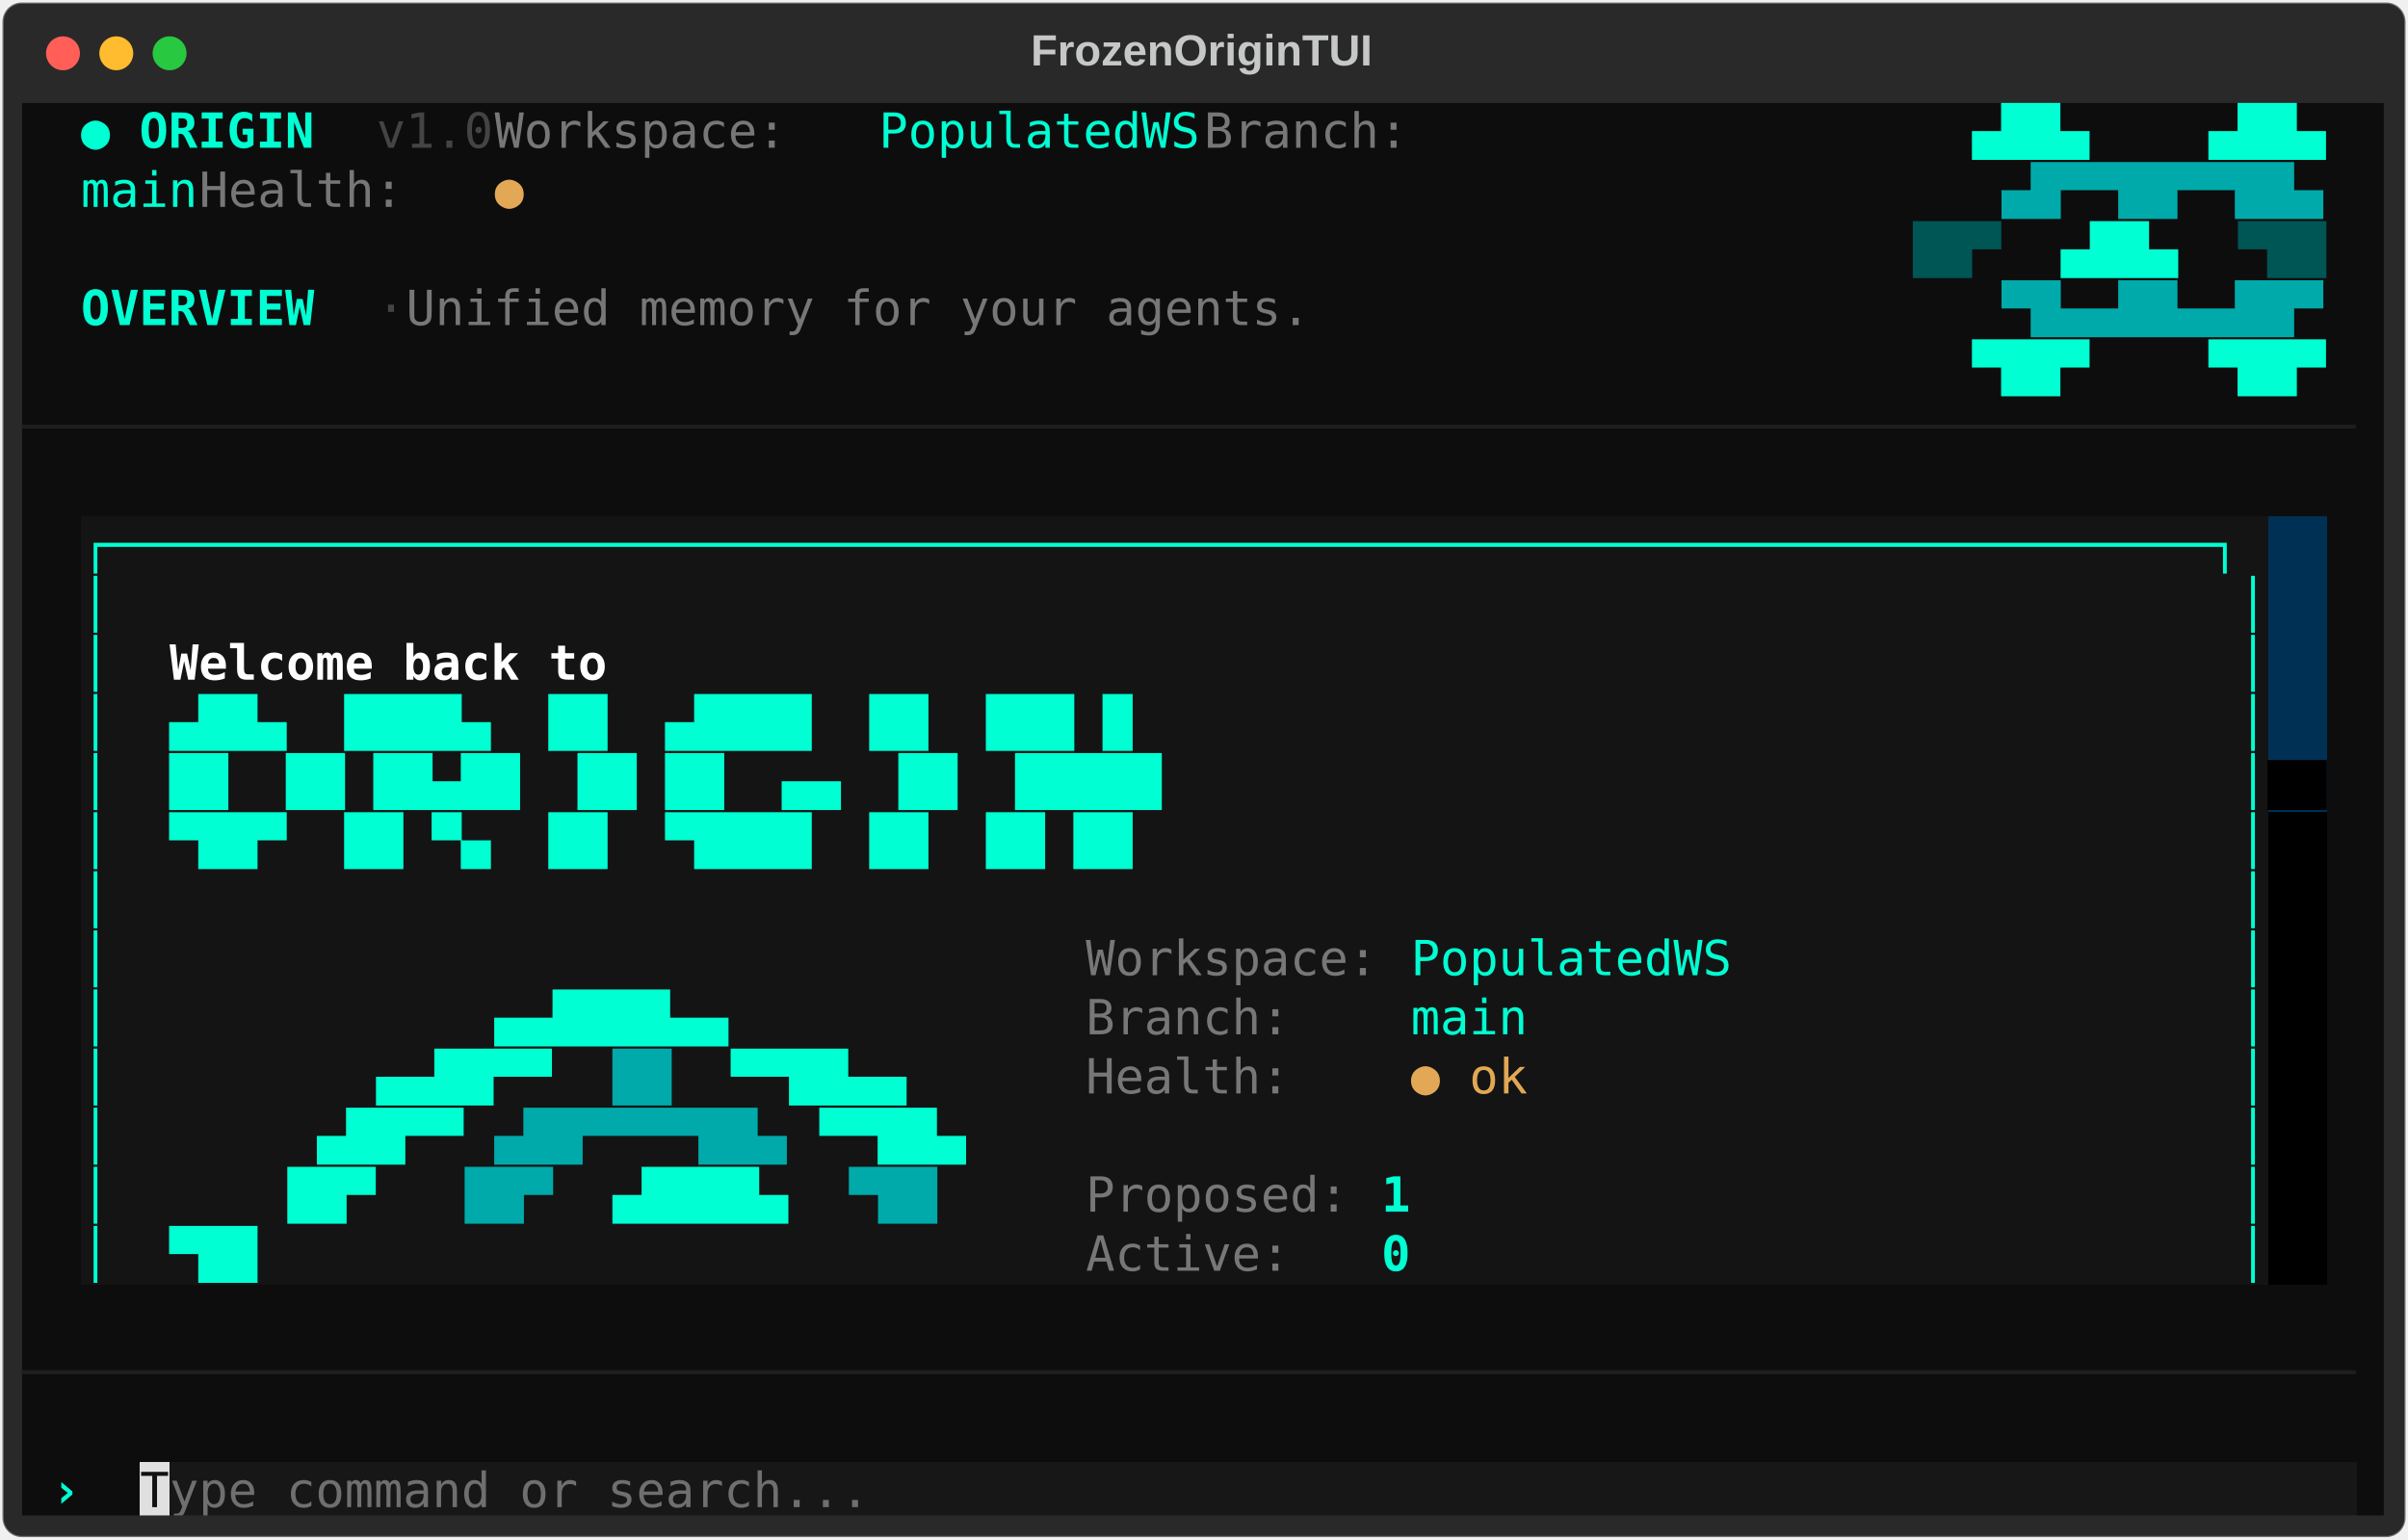
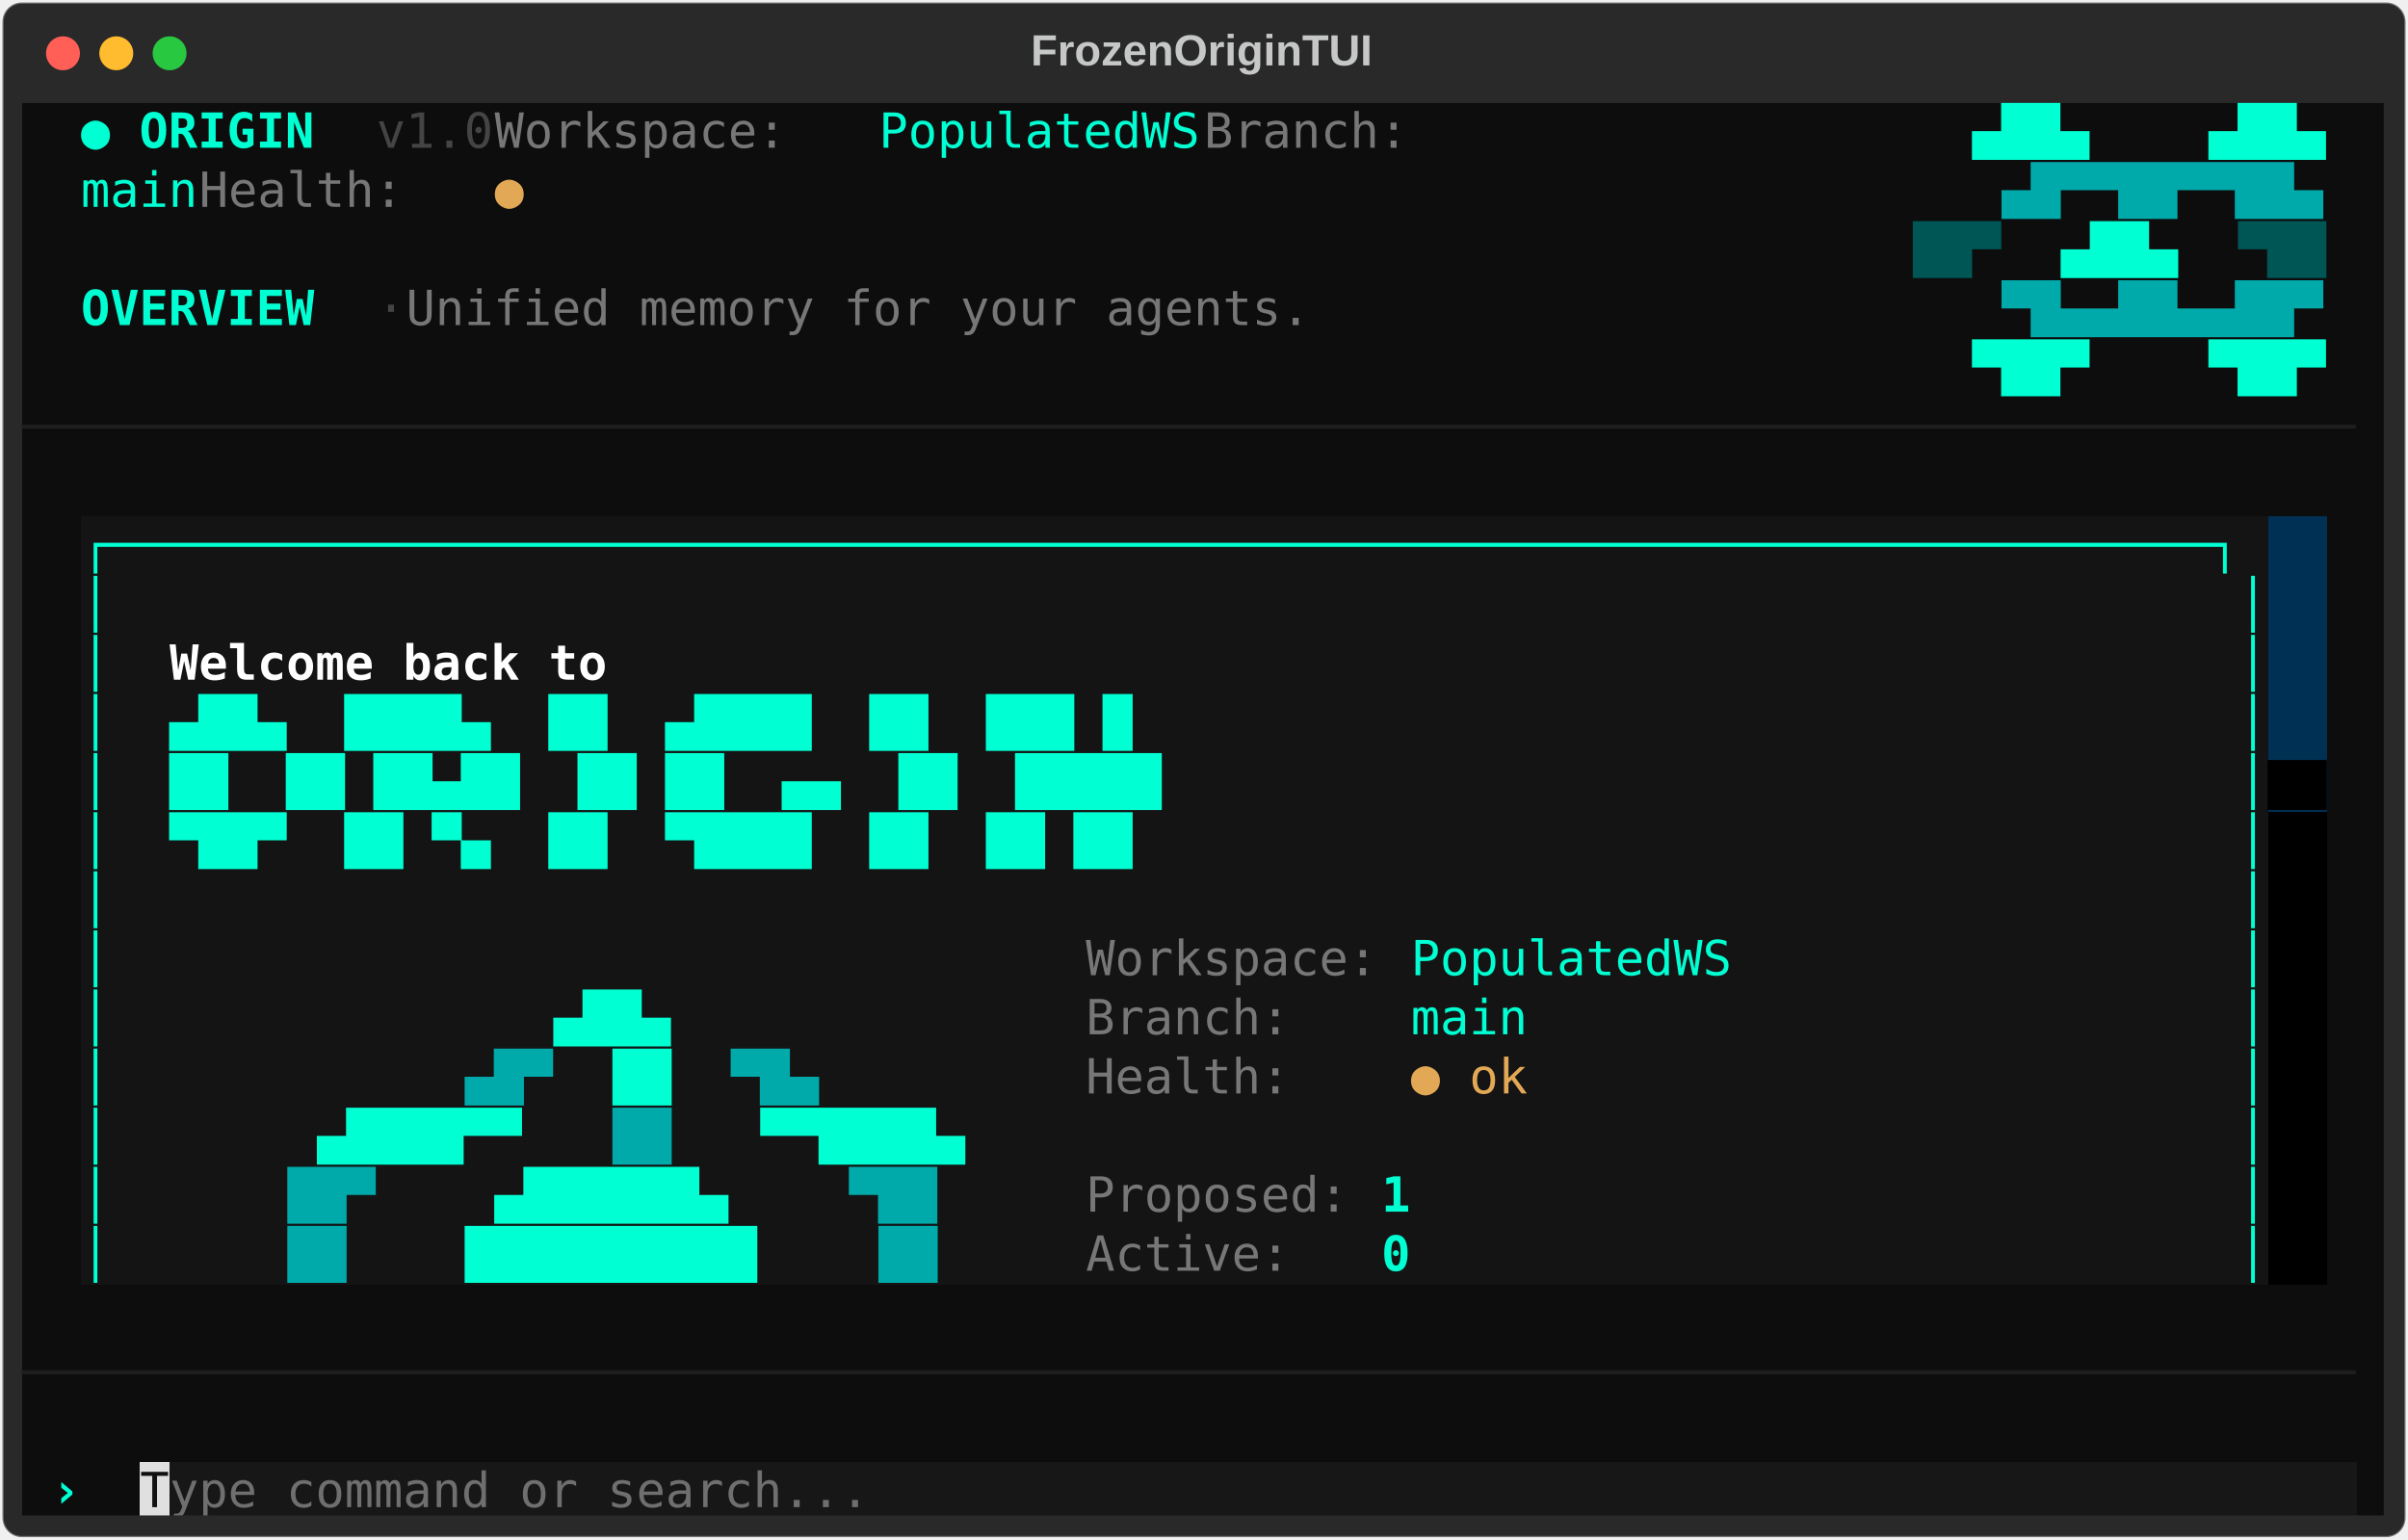
<svg xmlns="http://www.w3.org/2000/svg" class="rich-terminal" viewBox="0 0 994 635.6">
  <style>

    @font-face {
        font-family: "Fira Code";
        src: local("FiraCode-Regular"),
                url("https://cdnjs.cloudflare.com/ajax/libs/firacode/6.2.0/woff2/FiraCode-Regular.woff2") format("woff2"),
                url("https://cdnjs.cloudflare.com/ajax/libs/firacode/6.2.0/woff/FiraCode-Regular.woff") format("woff");
        font-style: normal;
        font-weight: 400;
    }
    @font-face {
        font-family: "Fira Code";
        src: local("FiraCode-Bold"),
                url("https://cdnjs.cloudflare.com/ajax/libs/firacode/6.2.0/woff2/FiraCode-Bold.woff2") format("woff2"),
                url("https://cdnjs.cloudflare.com/ajax/libs/firacode/6.2.0/woff/FiraCode-Bold.woff") format("woff");
        font-style: bold;
        font-weight: 700;
    }

    .terminal-matrix {
        font-family: Fira Code, monospace;
        font-size: 20px;
        line-height: 24.4px;
        font-variant-east-asian: full-width;
    }

    .terminal-title {
        font-size: 18px;
        font-weight: bold;
        font-family: arial;
    }

    .terminal-r1 { fill: #c5c8c6 }
.terminal-r2 { fill: #00ffd2;font-weight: bold }
.terminal-r3 { fill: #777777 }
.terminal-r4 { fill: #444444 }
.terminal-r5 { fill: #00ffd2 }
.terminal-r6 { fill: #e2a855 }
.terminal-r7 { fill: #00aaaa }
.terminal-r8 { fill: #005555 }
.terminal-r9 { fill: #1e1e1e }
.terminal-r10 { fill: #0d0d0d }
.terminal-r11 { fill: #ffffff;font-weight: bold }
.terminal-r12 { fill: #000000 }
.terminal-r13 { fill: #e0e0e0 }
.terminal-r14 { fill: #121212 }
.terminal-r15 { fill: #6f6f6f }
.terminal-r16 { fill: #ffffff }
    </style>
  <defs>
    <clipPath id="terminal-clip-terminal">
      <rect x="0" y="0" width="975.0" height="584.6" />
    </clipPath>
    <clipPath id="terminal-line-0">
      <rect x="0" y="1.5" width="976" height="24.65" />
    </clipPath>
    <clipPath id="terminal-line-1">
      <rect x="0" y="25.9" width="976" height="24.65" />
    </clipPath>
    <clipPath id="terminal-line-2">
      <rect x="0" y="50.3" width="976" height="24.65" />
    </clipPath>
    <clipPath id="terminal-line-3">
      <rect x="0" y="74.7" width="976" height="24.65" />
    </clipPath>
    <clipPath id="terminal-line-4">
      <rect x="0" y="99.1" width="976" height="24.65" />
    </clipPath>
    <clipPath id="terminal-line-5">
      <rect x="0" y="123.5" width="976" height="24.65" />
    </clipPath>
    <clipPath id="terminal-line-6">
      <rect x="0" y="147.9" width="976" height="24.65" />
    </clipPath>
    <clipPath id="terminal-line-7">
      <rect x="0" y="172.3" width="976" height="24.65" />
    </clipPath>
    <clipPath id="terminal-line-8">
      <rect x="0" y="196.7" width="976" height="24.65" />
    </clipPath>
    <clipPath id="terminal-line-9">
      <rect x="0" y="221.1" width="976" height="24.65" />
    </clipPath>
    <clipPath id="terminal-line-10">
      <rect x="0" y="245.5" width="976" height="24.65" />
    </clipPath>
    <clipPath id="terminal-line-11">
      <rect x="0" y="269.9" width="976" height="24.65" />
    </clipPath>
    <clipPath id="terminal-line-12">
      <rect x="0" y="294.3" width="976" height="24.65" />
    </clipPath>
    <clipPath id="terminal-line-13">
      <rect x="0" y="318.7" width="976" height="24.65" />
    </clipPath>
    <clipPath id="terminal-line-14">
      <rect x="0" y="343.1" width="976" height="24.65" />
    </clipPath>
    <clipPath id="terminal-line-15">
      <rect x="0" y="367.5" width="976" height="24.65" />
    </clipPath>
    <clipPath id="terminal-line-16">
      <rect x="0" y="391.9" width="976" height="24.65" />
    </clipPath>
    <clipPath id="terminal-line-17">
      <rect x="0" y="416.3" width="976" height="24.65" />
    </clipPath>
    <clipPath id="terminal-line-18">
      <rect x="0" y="440.7" width="976" height="24.65" />
    </clipPath>
    <clipPath id="terminal-line-19">
      <rect x="0" y="465.1" width="976" height="24.65" />
    </clipPath>
    <clipPath id="terminal-line-20">
      <rect x="0" y="489.5" width="976" height="24.65" />
    </clipPath>
    <clipPath id="terminal-line-21">
      <rect x="0" y="513.9" width="976" height="24.65" />
    </clipPath>
    <clipPath id="terminal-line-22">
      <rect x="0" y="538.3" width="976" height="24.65" />
    </clipPath>
  </defs>
  <rect fill="#292929" stroke="rgba(255,255,255,0.35)" stroke-width="1" x="1" y="1" width="992" height="633.6" rx="8" />
  <text class="terminal-title" fill="#c5c8c6" text-anchor="middle" x="496" y="27">FrozenOriginTUI</text>
  <g transform="translate(26,22)">
    <circle cx="0" cy="0" r="7" fill="#ff5f57" />
    <circle cx="22" cy="0" r="7" fill="#febc2e" />
    <circle cx="44" cy="0" r="7" fill="#28c840" />
  </g>
  <g transform="translate(9, 41)" clip-path="url(#terminal-clip-terminal)">
    <rect fill="#0d0d0d" x="0" y="1.5" width="24.4" height="24.65" shape-rendering="crispEdges" />
    <rect fill="#0d0d0d" x="24.4" y="1.5" width="97.6" height="24.65" shape-rendering="crispEdges" />
    <rect fill="#0d0d0d" x="122" y="1.5" width="24.4" height="24.65" shape-rendering="crispEdges" />
    <rect fill="#0d0d0d" x="146.4" y="1.5" width="48.8" height="24.65" shape-rendering="crispEdges" />
    <rect fill="#0d0d0d" x="195.2" y="1.5" width="158.6" height="24.65" shape-rendering="crispEdges" />
    <rect fill="#0d0d0d" x="353.8" y="1.5" width="134.2" height="24.65" shape-rendering="crispEdges" />
    <rect fill="#0d0d0d" x="488" y="1.5" width="317.2" height="24.65" shape-rendering="crispEdges" />
    <rect fill="#0d0d0d" x="805.2" y="1.5" width="48.8" height="24.65" shape-rendering="crispEdges" />
    <rect fill="#0d0d0d" x="854" y="1.5" width="48.8" height="24.65" shape-rendering="crispEdges" />
    <rect fill="#0d0d0d" x="902.8" y="1.5" width="48.8" height="24.65" shape-rendering="crispEdges" />
    <rect fill="#0d0d0d" x="951.6" y="1.5" width="24.4" height="24.65" shape-rendering="crispEdges" />
    <rect fill="#0d0d0d" x="0" y="25.9" width="24.4" height="24.65" shape-rendering="crispEdges" />
    <rect fill="#0d0d0d" x="24.4" y="25.9" width="48.8" height="24.65" shape-rendering="crispEdges" />
    <rect fill="#0d0d0d" x="73.2" y="25.9" width="122" height="24.65" shape-rendering="crispEdges" />
    <rect fill="#0d0d0d" x="195.2" y="25.9" width="12.2" height="24.65" shape-rendering="crispEdges" />
    <rect fill="#0d0d0d" x="207.4" y="25.9" width="610" height="24.65" shape-rendering="crispEdges" />
    <rect fill="#0d0d0d" x="817.4" y="25.9" width="134.2" height="24.65" shape-rendering="crispEdges" />
    <rect fill="#0d0d0d" x="951.6" y="25.9" width="24.4" height="24.65" shape-rendering="crispEdges" />
    <rect fill="#0d0d0d" x="0" y="50.3" width="24.4" height="24.65" shape-rendering="crispEdges" />
    <rect fill="#0d0d0d" x="24.4" y="50.3" width="756.4" height="24.65" shape-rendering="crispEdges" />
    <rect fill="#0d0d0d" x="780.8" y="50.3" width="36.6" height="24.65" shape-rendering="crispEdges" />
    <rect fill="#0d0d0d" x="817.4" y="50.3" width="24.4" height="24.65" shape-rendering="crispEdges" />
    <rect fill="#0d0d0d" x="841.8" y="50.3" width="48.8" height="24.65" shape-rendering="crispEdges" />
    <rect fill="#0d0d0d" x="890.6" y="50.3" width="24.4" height="24.65" shape-rendering="crispEdges" />
    <rect fill="#0d0d0d" x="915" y="50.3" width="36.6" height="24.65" shape-rendering="crispEdges" />
    <rect fill="#0d0d0d" x="951.6" y="50.3" width="24.4" height="24.65" shape-rendering="crispEdges" />
    <rect fill="#0d0d0d" x="0" y="74.7" width="24.4" height="24.65" shape-rendering="crispEdges" />
    <rect fill="#0d0d0d" x="24.4" y="74.7" width="97.6" height="24.65" shape-rendering="crispEdges" />
    <rect fill="#0d0d0d" x="122" y="74.7" width="24.4" height="24.65" shape-rendering="crispEdges" />
    <rect fill="#0d0d0d" x="146.4" y="74.7" width="12.2" height="24.65" shape-rendering="crispEdges" />
    <rect fill="#0d0d0d" x="158.6" y="74.7" width="658.8" height="24.65" shape-rendering="crispEdges" />
    <rect fill="#0d0d0d" x="817.4" y="74.7" width="134.2" height="24.65" shape-rendering="crispEdges" />
    <rect fill="#0d0d0d" x="951.6" y="74.7" width="24.4" height="24.65" shape-rendering="crispEdges" />
    <rect fill="#0d0d0d" x="0" y="99.1" width="24.4" height="24.65" shape-rendering="crispEdges" />
    <rect fill="#0d0d0d" x="24.4" y="99.1" width="780.8" height="24.65" shape-rendering="crispEdges" />
    <rect fill="#0d0d0d" x="805.2" y="99.1" width="48.8" height="24.65" shape-rendering="crispEdges" />
    <rect fill="#0d0d0d" x="854" y="99.1" width="48.8" height="24.65" shape-rendering="crispEdges" />
    <rect fill="#0d0d0d" x="902.8" y="99.1" width="48.8" height="24.65" shape-rendering="crispEdges" />
    <rect fill="#0d0d0d" x="951.6" y="99.1" width="24.4" height="24.65" shape-rendering="crispEdges" />
    <rect fill="#0d0d0d" x="0" y="123.5" width="976" height="24.65" shape-rendering="crispEdges" />
    <rect fill="#0d0d0d" x="0" y="147.9" width="976" height="24.65" shape-rendering="crispEdges" />
    <rect fill="#0d0d0d" x="0" y="172.3" width="24.4" height="24.65" shape-rendering="crispEdges" />
    <rect fill="#141414" x="24.4" y="172.3" width="902.8" height="24.65" shape-rendering="crispEdges" />
    <rect fill="#003054" x="927.2" y="172.3" width="24.4" height="24.65" shape-rendering="crispEdges" />
    <rect fill="#0d0d0d" x="951.6" y="172.3" width="24.4" height="24.65" shape-rendering="crispEdges" />
    <rect fill="#0d0d0d" x="0" y="196.7" width="24.4" height="24.65" shape-rendering="crispEdges" />
    <rect fill="#141414" x="24.4" y="196.7" width="12.2" height="24.65" shape-rendering="crispEdges" />
    <rect fill="#141414" x="36.6" y="196.7" width="878.4" height="24.65" shape-rendering="crispEdges" />
    <rect fill="#141414" x="915" y="196.7" width="12.2" height="24.65" shape-rendering="crispEdges" />
    <rect fill="#003054" x="927.2" y="196.7" width="24.4" height="24.65" shape-rendering="crispEdges" />
    <rect fill="#0d0d0d" x="951.6" y="196.7" width="24.4" height="24.65" shape-rendering="crispEdges" />
    <rect fill="#0d0d0d" x="0" y="221.1" width="24.4" height="24.65" shape-rendering="crispEdges" />
    <rect fill="#141414" x="24.4" y="221.1" width="12.2" height="24.65" shape-rendering="crispEdges" />
    <rect fill="#141414" x="36.6" y="221.1" width="24.4" height="24.65" shape-rendering="crispEdges" />
    <rect fill="#141414" x="61" y="221.1" width="183" height="24.65" shape-rendering="crispEdges" />
    <rect fill="#141414" x="244" y="221.1" width="671" height="24.65" shape-rendering="crispEdges" />
    <rect fill="#141414" x="915" y="221.1" width="12.2" height="24.65" shape-rendering="crispEdges" />
    <rect fill="#003054" x="927.2" y="221.1" width="24.4" height="24.65" shape-rendering="crispEdges" />
    <rect fill="#0d0d0d" x="951.6" y="221.1" width="24.4" height="24.65" shape-rendering="crispEdges" />
    <rect fill="#0d0d0d" x="0" y="245.5" width="24.4" height="24.65" shape-rendering="crispEdges" />
    <rect fill="#141414" x="24.4" y="245.5" width="12.2" height="24.65" shape-rendering="crispEdges" />
    <rect fill="#141414" x="36.6" y="245.5" width="24.4" height="24.65" shape-rendering="crispEdges" />
    <rect fill="#141414" x="61" y="245.5" width="414.8" height="24.65" shape-rendering="crispEdges" />
    <rect fill="#141414" x="475.8" y="245.5" width="439.2" height="24.65" shape-rendering="crispEdges" />
    <rect fill="#141414" x="915" y="245.5" width="12.2" height="24.65" shape-rendering="crispEdges" />
    <rect fill="#003054" x="927.2" y="245.5" width="24.4" height="24.65" shape-rendering="crispEdges" />
    <rect fill="#0d0d0d" x="951.6" y="245.5" width="24.4" height="24.65" shape-rendering="crispEdges" />
    <rect fill="#0d0d0d" x="0" y="269.9" width="24.4" height="24.65" shape-rendering="crispEdges" />
    <rect fill="#141414" x="24.4" y="269.9" width="12.2" height="24.65" shape-rendering="crispEdges" />
    <rect fill="#141414" x="36.6" y="269.9" width="24.4" height="24.65" shape-rendering="crispEdges" />
    <rect fill="#141414" x="61" y="269.9" width="414.8" height="24.65" shape-rendering="crispEdges" />
    <rect fill="#141414" x="475.8" y="269.9" width="439.2" height="24.65" shape-rendering="crispEdges" />
    <rect fill="#141414" x="915" y="269.9" width="12.2" height="24.65" shape-rendering="crispEdges" />
    <rect fill="#003054" x="927.2" y="269.9" width="24.4" height="24.65" shape-rendering="crispEdges" />
    <rect fill="#0d0d0d" x="951.6" y="269.9" width="24.4" height="24.65" shape-rendering="crispEdges" />
    <rect fill="#0d0d0d" x="0" y="294.3" width="24.4" height="24.65" shape-rendering="crispEdges" />
    <rect fill="#141414" x="24.4" y="294.3" width="12.2" height="24.65" shape-rendering="crispEdges" />
    <rect fill="#141414" x="36.6" y="294.3" width="24.4" height="24.65" shape-rendering="crispEdges" />
    <rect fill="#141414" x="61" y="294.3" width="414.8" height="24.65" shape-rendering="crispEdges" />
    <rect fill="#141414" x="475.8" y="294.3" width="439.2" height="24.65" shape-rendering="crispEdges" />
    <rect fill="#141414" x="915" y="294.3" width="12.2" height="24.65" shape-rendering="crispEdges" />
    <rect fill="#000000" x="927.2" y="294.3" width="24.4" height="24.65" shape-rendering="crispEdges" />
    <rect fill="#0d0d0d" x="951.6" y="294.3" width="24.4" height="24.65" shape-rendering="crispEdges" />
    <rect fill="#0d0d0d" x="0" y="318.7" width="24.4" height="24.65" shape-rendering="crispEdges" />
    <rect fill="#141414" x="24.4" y="318.7" width="12.2" height="24.65" shape-rendering="crispEdges" />
    <rect fill="#141414" x="36.6" y="318.7" width="878.4" height="24.65" shape-rendering="crispEdges" />
    <rect fill="#141414" x="915" y="318.7" width="12.2" height="24.65" shape-rendering="crispEdges" />
    <rect fill="#000000" x="927.2" y="318.7" width="24.4" height="24.65" shape-rendering="crispEdges" />
    <rect fill="#0d0d0d" x="951.6" y="318.7" width="24.4" height="24.65" shape-rendering="crispEdges" />
    <rect fill="#0d0d0d" x="0" y="343.1" width="24.4" height="24.65" shape-rendering="crispEdges" />
    <rect fill="#141414" x="24.4" y="343.1" width="12.2" height="24.65" shape-rendering="crispEdges" />
    <rect fill="#141414" x="36.6" y="343.1" width="24.4" height="24.65" shape-rendering="crispEdges" />
    <rect fill="#141414" x="61" y="343.1" width="0" height="24.65" shape-rendering="crispEdges" />
    <rect fill="#141414" x="61" y="343.1" width="329.4" height="24.65" shape-rendering="crispEdges" />
    <rect fill="#141414" x="390.4" y="343.1" width="48.8" height="24.65" shape-rendering="crispEdges" />
    <rect fill="#141414" x="439.2" y="343.1" width="122" height="24.65" shape-rendering="crispEdges" />
    <rect fill="#141414" x="561.2" y="343.1" width="12.2" height="24.65" shape-rendering="crispEdges" />
    <rect fill="#141414" x="573.4" y="343.1" width="134.2" height="24.65" shape-rendering="crispEdges" />
    <rect fill="#141414" x="707.6" y="343.1" width="207.4" height="24.65" shape-rendering="crispEdges" />
    <rect fill="#141414" x="915" y="343.1" width="12.2" height="24.65" shape-rendering="crispEdges" />
    <rect fill="#000000" x="927.2" y="343.1" width="24.4" height="24.65" shape-rendering="crispEdges" />
    <rect fill="#0d0d0d" x="951.6" y="343.1" width="24.4" height="24.65" shape-rendering="crispEdges" />
    <rect fill="#0d0d0d" x="0" y="367.5" width="24.4" height="24.65" shape-rendering="crispEdges" />
    <rect fill="#141414" x="24.4" y="367.5" width="12.2" height="24.65" shape-rendering="crispEdges" />
    <rect fill="#141414" x="36.6" y="367.5" width="24.4" height="24.65" shape-rendering="crispEdges" />
-     <rect fill="#141414" x="61" y="367.5" width="134.2" height="24.65" shape-rendering="crispEdges" />
-     <rect fill="#141414" x="195.2" y="367.5" width="97.6" height="24.65" shape-rendering="crispEdges" />
-     <rect fill="#141414" x="292.8" y="367.5" width="97.6" height="24.65" shape-rendering="crispEdges" />
+     <rect fill="#141414" x="61" y="367.5" width="158.6" height="24.65" shape-rendering="crispEdges" />
+     <rect fill="#141414" x="219.6" y="367.5" width="48.8" height="24.65" shape-rendering="crispEdges" />
+     <rect fill="#141414" x="268.4" y="367.5" width="122" height="24.65" shape-rendering="crispEdges" />
    <rect fill="#141414" x="390.4" y="367.5" width="48.8" height="24.65" shape-rendering="crispEdges" />
    <rect fill="#141414" x="439.2" y="367.5" width="85.4" height="24.65" shape-rendering="crispEdges" />
    <rect fill="#141414" x="524.6" y="367.5" width="48.8" height="24.65" shape-rendering="crispEdges" />
    <rect fill="#141414" x="573.4" y="367.5" width="48.8" height="24.65" shape-rendering="crispEdges" />
    <rect fill="#141414" x="622.2" y="367.5" width="292.8" height="24.65" shape-rendering="crispEdges" />
    <rect fill="#141414" x="915" y="367.5" width="12.2" height="24.65" shape-rendering="crispEdges" />
    <rect fill="#000000" x="927.2" y="367.5" width="24.4" height="24.65" shape-rendering="crispEdges" />
    <rect fill="#0d0d0d" x="951.6" y="367.5" width="24.4" height="24.65" shape-rendering="crispEdges" />
    <rect fill="#0d0d0d" x="0" y="391.9" width="24.4" height="24.65" shape-rendering="crispEdges" />
    <rect fill="#141414" x="24.4" y="391.9" width="12.2" height="24.65" shape-rendering="crispEdges" />
    <rect fill="#141414" x="36.6" y="391.9" width="24.4" height="24.65" shape-rendering="crispEdges" />
-     <rect fill="#141414" x="61" y="391.9" width="85.4" height="24.65" shape-rendering="crispEdges" />
-     <rect fill="#141414" x="146.4" y="391.9" width="73.2" height="24.65" shape-rendering="crispEdges" />
+     <rect fill="#141414" x="61" y="391.9" width="122" height="24.65" shape-rendering="crispEdges" />
+     <rect fill="#141414" x="183" y="391.9" width="36.6" height="24.65" shape-rendering="crispEdges" />
    <rect fill="#141414" x="219.6" y="391.9" width="24.4" height="24.65" shape-rendering="crispEdges" />
    <rect fill="#141414" x="244" y="391.9" width="24.4" height="24.65" shape-rendering="crispEdges" />
    <rect fill="#141414" x="268.4" y="391.9" width="24.4" height="24.65" shape-rendering="crispEdges" />
-     <rect fill="#141414" x="292.8" y="391.9" width="73.2" height="24.65" shape-rendering="crispEdges" />
-     <rect fill="#141414" x="366" y="391.9" width="24.4" height="24.65" shape-rendering="crispEdges" />
+     <rect fill="#141414" x="292.8" y="391.9" width="36.6" height="24.65" shape-rendering="crispEdges" />
+     <rect fill="#141414" x="329.4" y="391.9" width="61" height="24.65" shape-rendering="crispEdges" />
    <rect fill="#141414" x="390.4" y="391.9" width="48.8" height="24.65" shape-rendering="crispEdges" />
    <rect fill="#141414" x="439.2" y="391.9" width="85.4" height="24.65" shape-rendering="crispEdges" />
    <rect fill="#141414" x="524.6" y="391.9" width="48.8" height="24.65" shape-rendering="crispEdges" />
    <rect fill="#141414" x="573.4" y="391.9" width="48.8" height="24.65" shape-rendering="crispEdges" />
    <rect fill="#141414" x="622.2" y="391.9" width="292.8" height="24.65" shape-rendering="crispEdges" />
    <rect fill="#141414" x="915" y="391.9" width="12.2" height="24.65" shape-rendering="crispEdges" />
    <rect fill="#000000" x="927.2" y="391.9" width="24.4" height="24.65" shape-rendering="crispEdges" />
    <rect fill="#0d0d0d" x="951.6" y="391.9" width="24.4" height="24.65" shape-rendering="crispEdges" />
    <rect fill="#0d0d0d" x="0" y="416.3" width="24.4" height="24.65" shape-rendering="crispEdges" />
    <rect fill="#141414" x="24.4" y="416.3" width="12.2" height="24.65" shape-rendering="crispEdges" />
    <rect fill="#141414" x="36.6" y="416.3" width="24.4" height="24.65" shape-rendering="crispEdges" />
    <rect fill="#141414" x="61" y="416.3" width="61" height="24.65" shape-rendering="crispEdges" />
-     <rect fill="#141414" x="122" y="416.3" width="61" height="24.65" shape-rendering="crispEdges" />
-     <rect fill="#141414" x="183" y="416.3" width="12.2" height="24.65" shape-rendering="crispEdges" />
-     <rect fill="#141414" x="195.2" y="416.3" width="122" height="24.65" shape-rendering="crispEdges" />
-     <rect fill="#141414" x="317.2" y="416.3" width="12.2" height="24.65" shape-rendering="crispEdges" />
-     <rect fill="#141414" x="329.4" y="416.3" width="61" height="24.65" shape-rendering="crispEdges" />
+     <rect fill="#141414" x="122" y="416.3" width="85.4" height="24.65" shape-rendering="crispEdges" />
+     <rect fill="#141414" x="207.4" y="416.3" width="36.6" height="24.65" shape-rendering="crispEdges" />
+     <rect fill="#141414" x="244" y="416.3" width="24.4" height="24.65" shape-rendering="crispEdges" />
+     <rect fill="#141414" x="268.4" y="416.3" width="36.6" height="24.65" shape-rendering="crispEdges" />
+     <rect fill="#141414" x="305" y="416.3" width="85.4" height="24.65" shape-rendering="crispEdges" />
    <rect fill="#141414" x="390.4" y="416.3" width="524.6" height="24.65" shape-rendering="crispEdges" />
    <rect fill="#141414" x="915" y="416.3" width="12.2" height="24.65" shape-rendering="crispEdges" />
    <rect fill="#000000" x="927.2" y="416.3" width="24.4" height="24.65" shape-rendering="crispEdges" />
    <rect fill="#0d0d0d" x="951.6" y="416.3" width="24.4" height="24.65" shape-rendering="crispEdges" />
    <rect fill="#0d0d0d" x="0" y="440.7" width="24.4" height="24.65" shape-rendering="crispEdges" />
    <rect fill="#141414" x="24.4" y="440.7" width="12.2" height="24.65" shape-rendering="crispEdges" />
    <rect fill="#141414" x="36.6" y="440.7" width="24.4" height="24.65" shape-rendering="crispEdges" />
    <rect fill="#141414" x="61" y="440.7" width="48.8" height="24.65" shape-rendering="crispEdges" />
    <rect fill="#141414" x="109.8" y="440.7" width="36.6" height="24.65" shape-rendering="crispEdges" />
-     <rect fill="#141414" x="146.4" y="440.7" width="36.6" height="24.65" shape-rendering="crispEdges" />
-     <rect fill="#141414" x="183" y="440.7" width="36.6" height="24.65" shape-rendering="crispEdges" />
-     <rect fill="#141414" x="219.6" y="440.7" width="24.4" height="24.65" shape-rendering="crispEdges" />
-     <rect fill="#141414" x="244" y="440.7" width="73.2" height="24.65" shape-rendering="crispEdges" />
-     <rect fill="#141414" x="317.2" y="440.7" width="24.4" height="24.65" shape-rendering="crispEdges" />
+     <rect fill="#141414" x="146.4" y="440.7" width="48.8" height="24.65" shape-rendering="crispEdges" />
+     <rect fill="#141414" x="195.2" y="440.7" width="97.6" height="24.65" shape-rendering="crispEdges" />
+     <rect fill="#141414" x="292.8" y="440.7" width="48.8" height="24.65" shape-rendering="crispEdges" />
    <rect fill="#141414" x="341.6" y="440.7" width="36.6" height="24.65" shape-rendering="crispEdges" />
    <rect fill="#141414" x="378.2" y="440.7" width="12.2" height="24.65" shape-rendering="crispEdges" />
    <rect fill="#141414" x="390.4" y="440.7" width="48.8" height="24.65" shape-rendering="crispEdges" />
    <rect fill="#141414" x="439.2" y="440.7" width="109.8" height="24.65" shape-rendering="crispEdges" />
    <rect fill="#141414" x="549" y="440.7" width="12.2" height="24.65" shape-rendering="crispEdges" />
    <rect fill="#141414" x="561.2" y="440.7" width="12.2" height="24.65" shape-rendering="crispEdges" />
    <rect fill="#141414" x="573.4" y="440.7" width="341.6" height="24.65" shape-rendering="crispEdges" />
    <rect fill="#141414" x="915" y="440.7" width="12.2" height="24.65" shape-rendering="crispEdges" />
    <rect fill="#000000" x="927.2" y="440.7" width="24.4" height="24.65" shape-rendering="crispEdges" />
    <rect fill="#0d0d0d" x="951.6" y="440.7" width="24.4" height="24.65" shape-rendering="crispEdges" />
    <rect fill="#0d0d0d" x="0" y="465.1" width="24.4" height="24.65" shape-rendering="crispEdges" />
    <rect fill="#141414" x="24.4" y="465.1" width="12.2" height="24.65" shape-rendering="crispEdges" />
    <rect fill="#141414" x="36.6" y="465.1" width="24.4" height="24.65" shape-rendering="crispEdges" />
-     <rect fill="#141414" x="61" y="465.1" width="36.6" height="24.65" shape-rendering="crispEdges" />
-     <rect fill="#141414" x="97.6" y="465.1" width="292.8" height="24.65" shape-rendering="crispEdges" />
+     <rect fill="#141414" x="61" y="465.1" width="48.8" height="24.65" shape-rendering="crispEdges" />
+     <rect fill="#141414" x="109.8" y="465.1" width="24.4" height="24.65" shape-rendering="crispEdges" />
+     <rect fill="#141414" x="134.2" y="465.1" width="48.8" height="24.65" shape-rendering="crispEdges" />
+     <rect fill="#141414" x="183" y="465.1" width="122" height="24.65" shape-rendering="crispEdges" />
+     <rect fill="#141414" x="305" y="465.1" width="48.8" height="24.65" shape-rendering="crispEdges" />
+     <rect fill="#141414" x="353.8" y="465.1" width="24.4" height="24.65" shape-rendering="crispEdges" />
+     <rect fill="#141414" x="378.2" y="465.1" width="12.2" height="24.65" shape-rendering="crispEdges" />
    <rect fill="#141414" x="390.4" y="465.1" width="48.8" height="24.65" shape-rendering="crispEdges" />
    <rect fill="#141414" x="439.2" y="465.1" width="85.4" height="24.65" shape-rendering="crispEdges" />
    <rect fill="#141414" x="524.6" y="465.1" width="36.6" height="24.65" shape-rendering="crispEdges" />
    <rect fill="#141414" x="561.2" y="465.1" width="12.2" height="24.65" shape-rendering="crispEdges" />
    <rect fill="#141414" x="573.4" y="465.1" width="341.6" height="24.65" shape-rendering="crispEdges" />
    <rect fill="#141414" x="915" y="465.1" width="12.2" height="24.65" shape-rendering="crispEdges" />
    <rect fill="#000000" x="927.2" y="465.1" width="24.4" height="24.65" shape-rendering="crispEdges" />
    <rect fill="#0d0d0d" x="951.6" y="465.1" width="24.4" height="24.65" shape-rendering="crispEdges" />
    <rect fill="#0d0d0d" x="0" y="489.5" width="976" height="24.65" shape-rendering="crispEdges" />
    <rect fill="#0d0d0d" x="0" y="513.9" width="976" height="24.65" shape-rendering="crispEdges" />
    <rect fill="#0d0d0d" x="0" y="538.3" width="976" height="24.65" shape-rendering="crispEdges" />
    <rect fill="#0d0d0d" x="0" y="562.7" width="12.2" height="24.65" shape-rendering="crispEdges" />
    <rect fill="#0d0d0d" x="12.2" y="562.7" width="36.6" height="24.65" shape-rendering="crispEdges" />
    <rect fill="#e0e0e0" x="48.8" y="562.7" width="12.2" height="24.65" shape-rendering="crispEdges" />
    <rect fill="#171717" x="61" y="562.7" width="292.8" height="24.65" shape-rendering="crispEdges" />
    <rect fill="#171717" x="353.8" y="562.7" width="610" height="24.65" shape-rendering="crispEdges" />
    <rect fill="#0d0d0d" x="963.8" y="562.7" width="12.2" height="24.65" shape-rendering="crispEdges" />
    <g class="terminal-matrix">
      <text class="terminal-r2" x="24.4" y="20" textLength="97.6" clip-path="url(#terminal-line-0)">● ORIGIN</text>
      <text class="terminal-r4" x="146.4" y="20" textLength="48.8" clip-path="url(#terminal-line-0)">v1.0</text>
      <text class="terminal-r3" x="195.2" y="20" textLength="158.6" clip-path="url(#terminal-line-0)">  Workspace: </text>
      <text class="terminal-r5" x="353.8" y="20" textLength="134.2" clip-path="url(#terminal-line-0)">PopulatedWS</text>
      <text class="terminal-r3" x="488" y="20" textLength="317.2" clip-path="url(#terminal-line-0)">  Branch:                 </text>
      <text class="terminal-r5" x="805.2" y="20" textLength="48.8" clip-path="url(#terminal-line-0)">▄██▄</text>
      <text class="terminal-r5" x="902.8" y="20" textLength="48.8" clip-path="url(#terminal-line-0)">▄██▄</text>
      <text class="terminal-r1" x="976" y="20" textLength="12.2" clip-path="url(#terminal-line-0)">
</text>
      <text class="terminal-r5" x="24.4" y="44.4" textLength="48.8" clip-path="url(#terminal-line-1)">main</text>
      <text class="terminal-r3" x="73.2" y="44.4" textLength="122" clip-path="url(#terminal-line-1)">  Health: </text>
      <text class="terminal-r6" x="195.2" y="44.4" textLength="12.2" clip-path="url(#terminal-line-1)">●</text>
      <text class="terminal-r7" x="817.4" y="44.4" textLength="134.2" clip-path="url(#terminal-line-1)">▄█▀▀██▀▀██▄</text>
      <text class="terminal-r1" x="976" y="44.4" textLength="12.2" clip-path="url(#terminal-line-1)">
</text>
      <text class="terminal-r8" x="780.8" y="68.8" textLength="36.6" clip-path="url(#terminal-line-2)">██▀</text>
      <text class="terminal-r5" x="841.8" y="68.8" textLength="48.8" clip-path="url(#terminal-line-2)">▄██▄</text>
      <text class="terminal-r8" x="915" y="68.8" textLength="36.6" clip-path="url(#terminal-line-2)">▀██</text>
      <text class="terminal-r1" x="976" y="68.8" textLength="12.2" clip-path="url(#terminal-line-2)">
</text>
      <text class="terminal-r2" x="24.4" y="93.2" textLength="97.6" clip-path="url(#terminal-line-3)">OVERVIEW</text>
      <text class="terminal-r4" x="146.4" y="93.2" textLength="12.2" clip-path="url(#terminal-line-3)">·</text>
      <text class="terminal-r3" x="158.6" y="93.2" textLength="658.8" clip-path="url(#terminal-line-3)">  Unified memory for your agents.                     </text>
      <text class="terminal-r7" x="817.4" y="93.2" textLength="134.2" clip-path="url(#terminal-line-3)">▀█▄▄██▄▄██▀</text>
      <text class="terminal-r1" x="976" y="93.2" textLength="12.2" clip-path="url(#terminal-line-3)">
</text>
      <text class="terminal-r5" x="805.2" y="117.6" textLength="48.8" clip-path="url(#terminal-line-4)">▀██▀</text>
      <text class="terminal-r5" x="902.8" y="117.6" textLength="48.8" clip-path="url(#terminal-line-4)">▀██▀</text>
      <text class="terminal-r1" x="976" y="117.6" textLength="12.2" clip-path="url(#terminal-line-4)">
</text>
      <text class="terminal-r9" x="0" y="142" textLength="976" clip-path="url(#terminal-line-5)">────────────────────────────────────────────────────────────────────────────────</text>
      <text class="terminal-r1" x="976" y="142" textLength="12.2" clip-path="url(#terminal-line-5)">
</text>
      <text class="terminal-r1" x="976" y="166.4" textLength="12.2" clip-path="url(#terminal-line-6)">
</text>
      <text class="terminal-r5" x="24.4" y="190.8" textLength="902.8" clip-path="url(#terminal-line-7)">┌────────────────────────────────────────────────────────────────────────┐</text>
      <text class="terminal-r1" x="976" y="190.8" textLength="12.2" clip-path="url(#terminal-line-7)">
</text>
      <text class="terminal-r5" x="24.4" y="215.2" textLength="12.2" clip-path="url(#terminal-line-8)">│</text>
      <text class="terminal-r5" x="915" y="215.2" textLength="12.2" clip-path="url(#terminal-line-8)">│</text>
      <text class="terminal-r1" x="976" y="215.2" textLength="12.2" clip-path="url(#terminal-line-8)">
</text>
      <text class="terminal-r5" x="24.4" y="239.6" textLength="12.2" clip-path="url(#terminal-line-9)">│</text>
      <text class="terminal-r11" x="61" y="239.6" textLength="183" clip-path="url(#terminal-line-9)">Welcome back to</text>
      <text class="terminal-r5" x="915" y="239.6" textLength="12.2" clip-path="url(#terminal-line-9)">│</text>
      <text class="terminal-r1" x="976" y="239.6" textLength="12.2" clip-path="url(#terminal-line-9)">
</text>
      <text class="terminal-r5" x="24.4" y="264" textLength="12.2" clip-path="url(#terminal-line-10)">│</text>
      <text class="terminal-r2" x="61" y="264" textLength="414.8" clip-path="url(#terminal-line-10)"> ▄██▄  ████▄  ██  ▄████  ██  ███ █</text>
      <text class="terminal-r5" x="915" y="264" textLength="12.2" clip-path="url(#terminal-line-10)">│</text>
      <text class="terminal-r1" x="976" y="264" textLength="12.2" clip-path="url(#terminal-line-10)">
</text>
      <text class="terminal-r5" x="24.4" y="288.4" textLength="12.2" clip-path="url(#terminal-line-11)">│</text>
      <text class="terminal-r2" x="61" y="288.4" textLength="414.8" clip-path="url(#terminal-line-11)">██  ██ ██▄██  ██ ██  ▄▄  ██  █████</text>
      <text class="terminal-r5" x="915" y="288.4" textLength="12.2" clip-path="url(#terminal-line-11)">│</text>
      <text class="terminal-r12" x="927.2" y="288.4" textLength="24.4" clip-path="url(#terminal-line-11)">▇▇</text>
      <text class="terminal-r1" x="976" y="288.4" textLength="12.2" clip-path="url(#terminal-line-11)">
</text>
      <text class="terminal-r5" x="24.4" y="312.8" textLength="12.2" clip-path="url(#terminal-line-12)">│</text>
      <text class="terminal-r2" x="61" y="312.8" textLength="414.8" clip-path="url(#terminal-line-12)"> ▀██▀  ██ ▀▄  ██  ▀████  ██  ██ ██</text>
      <text class="terminal-r5" x="915" y="312.8" textLength="12.2" clip-path="url(#terminal-line-12)">│</text>
      <text class="terminal-r1" x="976" y="312.8" textLength="12.2" clip-path="url(#terminal-line-12)">
</text>
      <text class="terminal-r5" x="24.4" y="337.2" textLength="12.2" clip-path="url(#terminal-line-13)">│</text>
      <text class="terminal-r5" x="915" y="337.2" textLength="12.2" clip-path="url(#terminal-line-13)">│</text>
      <text class="terminal-r1" x="976" y="337.2" textLength="12.2" clip-path="url(#terminal-line-13)">
</text>
      <text class="terminal-r5" x="24.4" y="361.6" textLength="12.2" clip-path="url(#terminal-line-14)">│</text>
      <text class="terminal-r3" x="439.2" y="361.6" textLength="122" clip-path="url(#terminal-line-14)">Workspace:</text>
      <text class="terminal-r5" x="573.4" y="361.6" textLength="134.2" clip-path="url(#terminal-line-14)">PopulatedWS</text>
      <text class="terminal-r5" x="915" y="361.6" textLength="12.2" clip-path="url(#terminal-line-14)">│</text>
      <text class="terminal-r1" x="976" y="361.6" textLength="12.2" clip-path="url(#terminal-line-14)">
</text>
      <text class="terminal-r5" x="24.4" y="386" textLength="12.2" clip-path="url(#terminal-line-15)">│</text>
-       <text class="terminal-r5" x="195.2" y="386" textLength="97.6" clip-path="url(#terminal-line-15)">▄▄████▄▄</text>
+       <text class="terminal-r5" x="219.6" y="386" textLength="48.8" clip-path="url(#terminal-line-15)">▄██▄</text>
      <text class="terminal-r3" x="439.2" y="386" textLength="85.4" clip-path="url(#terminal-line-15)">Branch:</text>
      <text class="terminal-r5" x="573.4" y="386" textLength="48.8" clip-path="url(#terminal-line-15)">main</text>
      <text class="terminal-r5" x="915" y="386" textLength="12.2" clip-path="url(#terminal-line-15)">│</text>
      <text class="terminal-r1" x="976" y="386" textLength="12.2" clip-path="url(#terminal-line-15)">
</text>
      <text class="terminal-r5" x="24.4" y="410.4" textLength="12.2" clip-path="url(#terminal-line-16)">│</text>
-       <text class="terminal-r5" x="146.4" y="410.4" textLength="73.2" clip-path="url(#terminal-line-16)">▄▄██▀▀</text>
-       <text class="terminal-r7" x="244" y="410.4" textLength="24.4" clip-path="url(#terminal-line-16)">██</text>
-       <text class="terminal-r5" x="292.8" y="410.4" textLength="73.2" clip-path="url(#terminal-line-16)">▀▀██▄▄</text>
+       <text class="terminal-r7" x="183" y="410.4" textLength="36.6" clip-path="url(#terminal-line-16)">▄█▀</text>
+       <text class="terminal-r5" x="244" y="410.4" textLength="24.4" clip-path="url(#terminal-line-16)">██</text>
+       <text class="terminal-r7" x="292.8" y="410.4" textLength="36.6" clip-path="url(#terminal-line-16)">▀█▄</text>
      <text class="terminal-r3" x="439.2" y="410.4" textLength="85.4" clip-path="url(#terminal-line-16)">Health:</text>
      <text class="terminal-r6" x="573.4" y="410.4" textLength="48.8" clip-path="url(#terminal-line-16)">● ok</text>
      <text class="terminal-r5" x="915" y="410.4" textLength="12.2" clip-path="url(#terminal-line-16)">│</text>
      <text class="terminal-r1" x="976" y="410.4" textLength="12.2" clip-path="url(#terminal-line-16)">
</text>
      <text class="terminal-r5" x="24.4" y="434.8" textLength="12.2" clip-path="url(#terminal-line-17)">│</text>
-       <text class="terminal-r5" x="122" y="434.8" textLength="61" clip-path="url(#terminal-line-17)">▄██▀▀</text>
-       <text class="terminal-r7" x="195.2" y="434.8" textLength="122" clip-path="url(#terminal-line-17)">▄██▀▀▀▀██▄</text>
-       <text class="terminal-r5" x="329.4" y="434.8" textLength="61" clip-path="url(#terminal-line-17)">▀▀██▄</text>
+       <text class="terminal-r5" x="122" y="434.8" textLength="85.4" clip-path="url(#terminal-line-17)">▄████▀▀</text>
+       <text class="terminal-r7" x="244" y="434.8" textLength="24.4" clip-path="url(#terminal-line-17)">██</text>
+       <text class="terminal-r5" x="305" y="434.8" textLength="85.4" clip-path="url(#terminal-line-17)">▀▀████▄</text>
      <text class="terminal-r5" x="915" y="434.8" textLength="12.2" clip-path="url(#terminal-line-17)">│</text>
      <text class="terminal-r1" x="976" y="434.8" textLength="12.2" clip-path="url(#terminal-line-17)">
</text>
      <text class="terminal-r5" x="24.4" y="459.2" textLength="12.2" clip-path="url(#terminal-line-18)">│</text>
-       <text class="terminal-r5" x="109.8" y="459.2" textLength="36.6" clip-path="url(#terminal-line-18)">██▀</text>
-       <text class="terminal-r7" x="183" y="459.2" textLength="36.6" clip-path="url(#terminal-line-18)">██▀</text>
-       <text class="terminal-r5" x="244" y="459.2" textLength="73.2" clip-path="url(#terminal-line-18)">▄████▄</text>
+       <text class="terminal-r7" x="109.8" y="459.2" textLength="36.6" clip-path="url(#terminal-line-18)">██▀</text>
+       <text class="terminal-r5" x="195.2" y="459.2" textLength="97.6" clip-path="url(#terminal-line-18)">▄██████▄</text>
      <text class="terminal-r7" x="341.6" y="459.2" textLength="36.6" clip-path="url(#terminal-line-18)">▀██</text>
      <text class="terminal-r3" x="439.2" y="459.2" textLength="109.8" clip-path="url(#terminal-line-18)">Proposed:</text>
      <text class="terminal-r2" x="561.2" y="459.2" textLength="12.2" clip-path="url(#terminal-line-18)">1</text>
      <text class="terminal-r5" x="915" y="459.2" textLength="12.2" clip-path="url(#terminal-line-18)">│</text>
      <text class="terminal-r1" x="976" y="459.2" textLength="12.2" clip-path="url(#terminal-line-18)">
</text>
      <text class="terminal-r5" x="24.4" y="483.6" textLength="12.2" clip-path="url(#terminal-line-19)">│</text>
-       <text class="terminal-r5" x="61" y="483.6" textLength="36.6" clip-path="url(#terminal-line-19)">▀██</text>
+       <text class="terminal-r7" x="109.8" y="483.6" textLength="24.4" clip-path="url(#terminal-line-19)">██</text>
+       <text class="terminal-r5" x="183" y="483.6" textLength="122" clip-path="url(#terminal-line-19)">██████████</text>
+       <text class="terminal-r7" x="353.8" y="483.6" textLength="24.4" clip-path="url(#terminal-line-19)">██</text>
      <text class="terminal-r3" x="439.2" y="483.6" textLength="85.4" clip-path="url(#terminal-line-19)">Active:</text>
      <text class="terminal-r2" x="561.2" y="483.6" textLength="12.2" clip-path="url(#terminal-line-19)">0</text>
      <text class="terminal-r5" x="915" y="483.6" textLength="12.2" clip-path="url(#terminal-line-19)">│</text>
      <text class="terminal-r1" x="976" y="483.6" textLength="12.2" clip-path="url(#terminal-line-19)">
</text>
      <text class="terminal-r1" x="976" y="508" textLength="12.2" clip-path="url(#terminal-line-20)">
</text>
      <text class="terminal-r9" x="0" y="532.4" textLength="976" clip-path="url(#terminal-line-21)">────────────────────────────────────────────────────────────────────────────────</text>
      <text class="terminal-r1" x="976" y="532.4" textLength="12.2" clip-path="url(#terminal-line-21)">
</text>
      <text class="terminal-r1" x="976" y="556.8" textLength="12.2" clip-path="url(#terminal-line-22)">
</text>
      <text class="terminal-r2" x="12.2" y="581.2" textLength="36.6" clip-path="url(#terminal-line-23)"> › </text>
      <text class="terminal-r14" x="48.8" y="581.2" textLength="12.2" clip-path="url(#terminal-line-23)">T</text>
      <text class="terminal-r15" x="61" y="581.2" textLength="292.8" clip-path="url(#terminal-line-23)">ype command or search...</text>
    </g>
  </g>
</svg>
